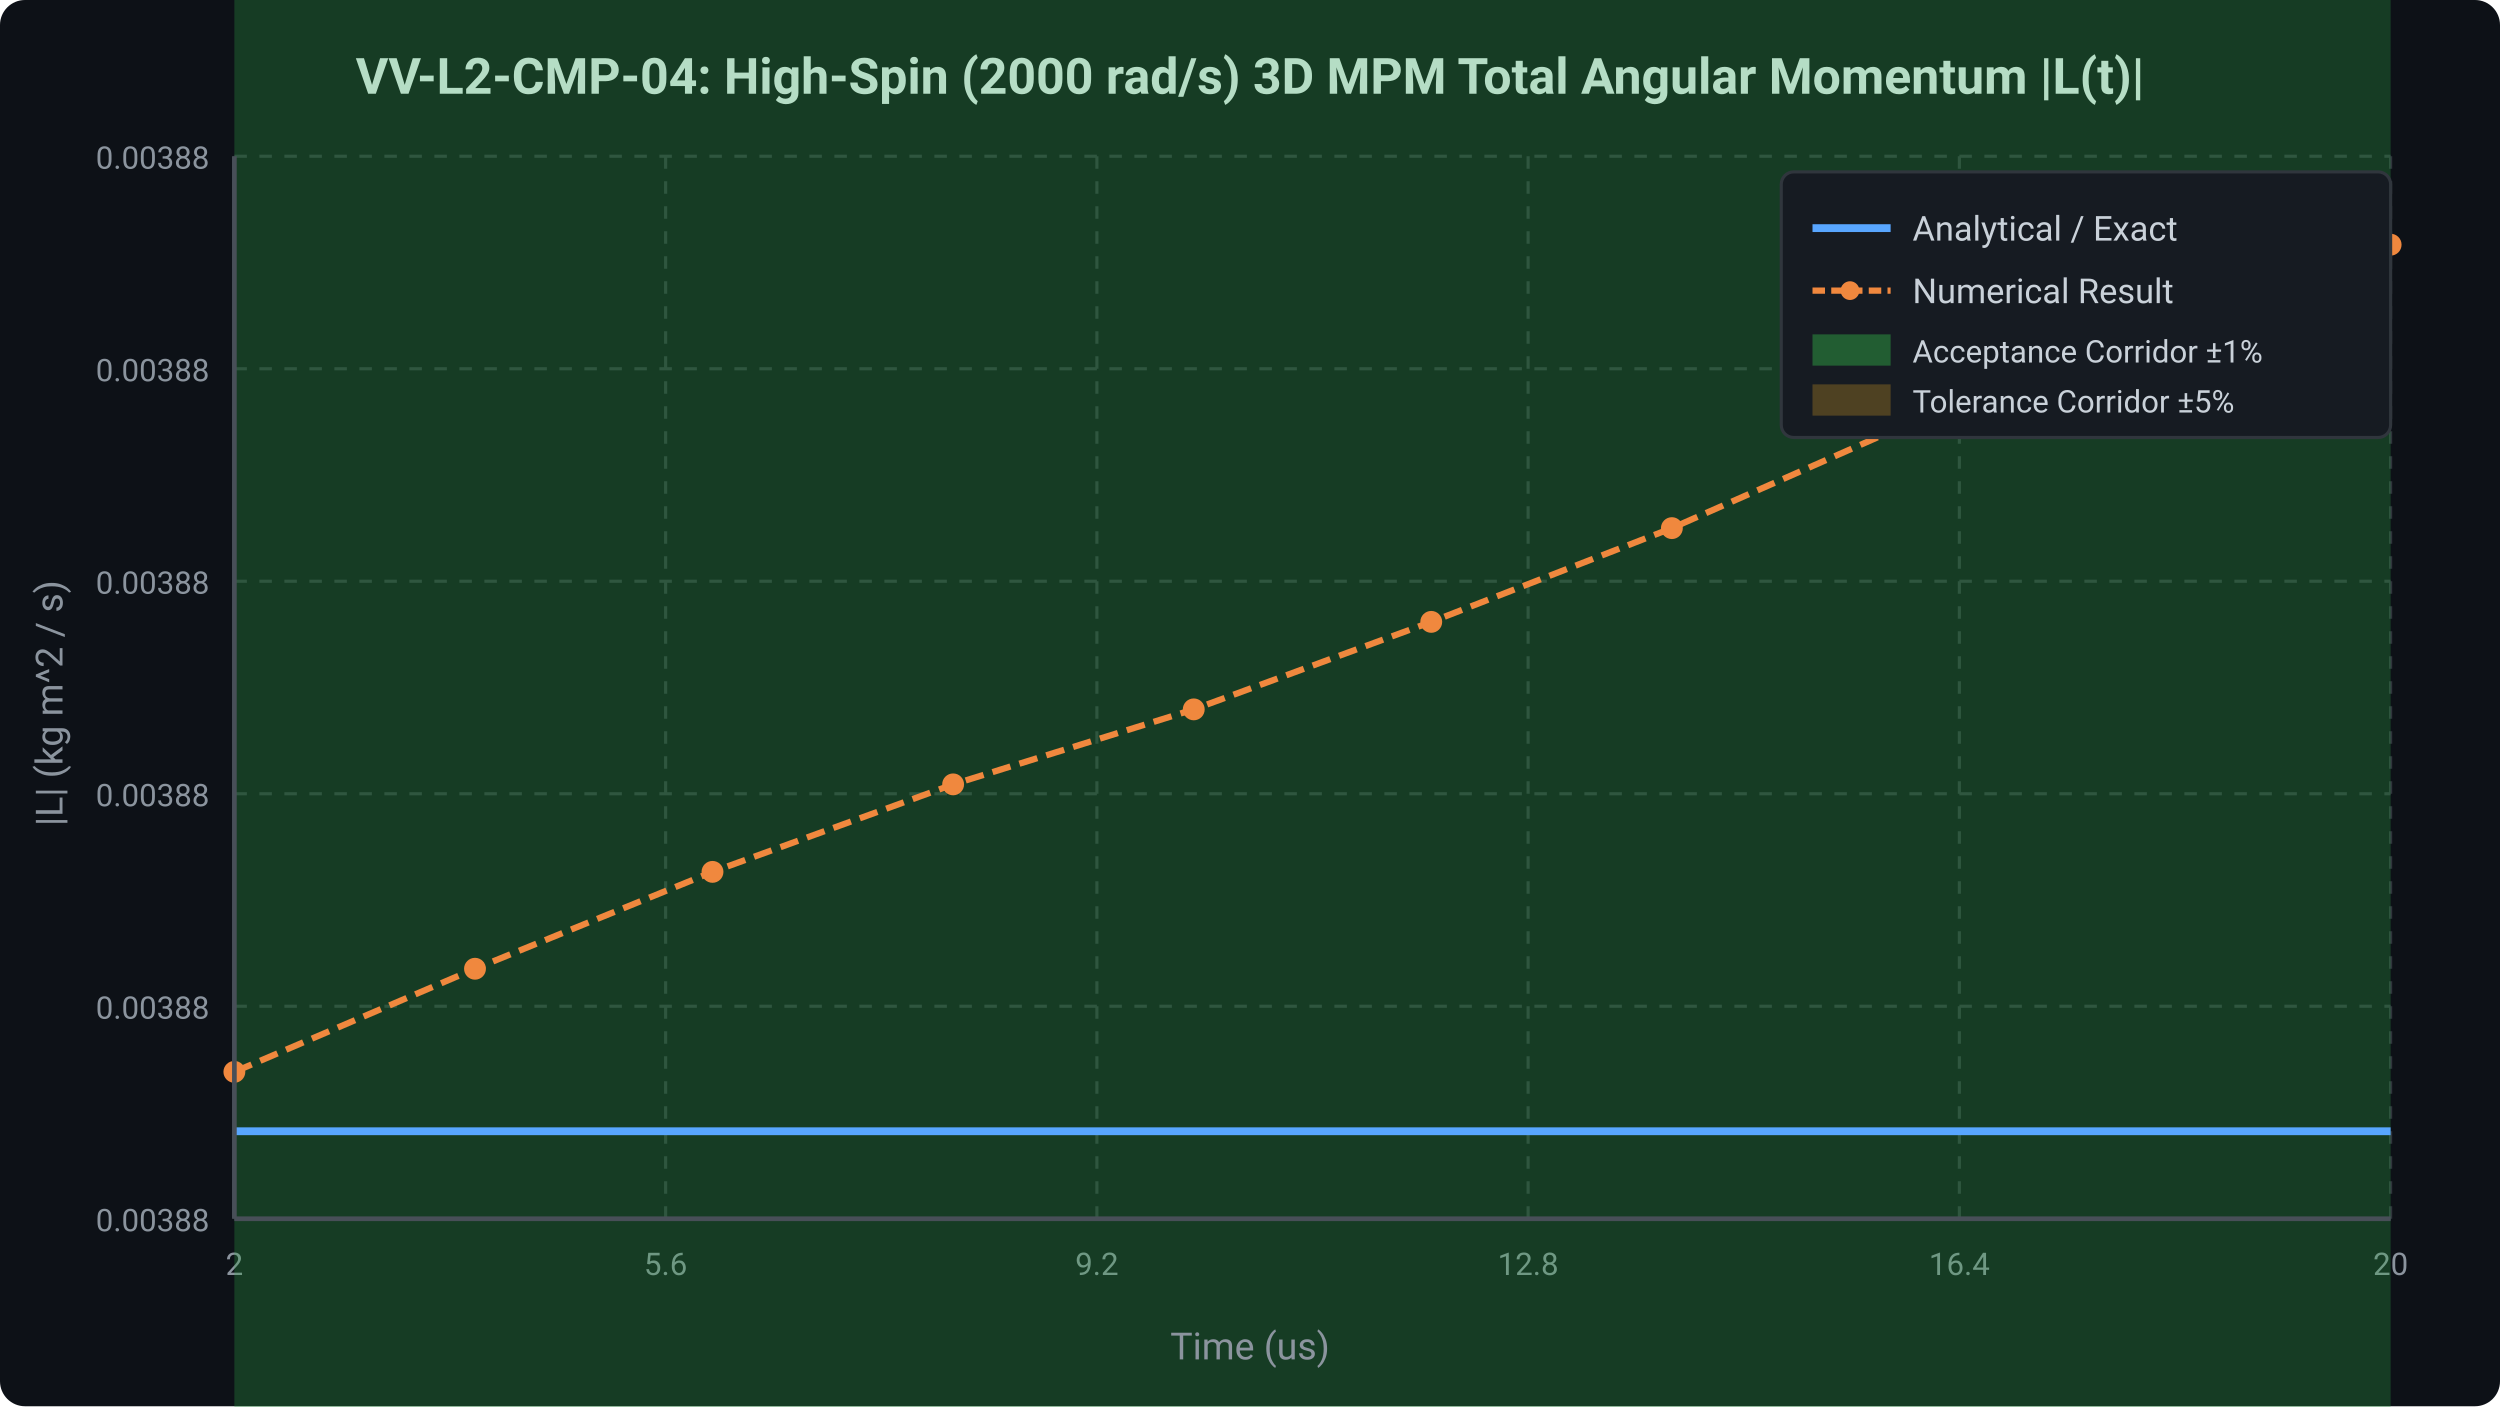
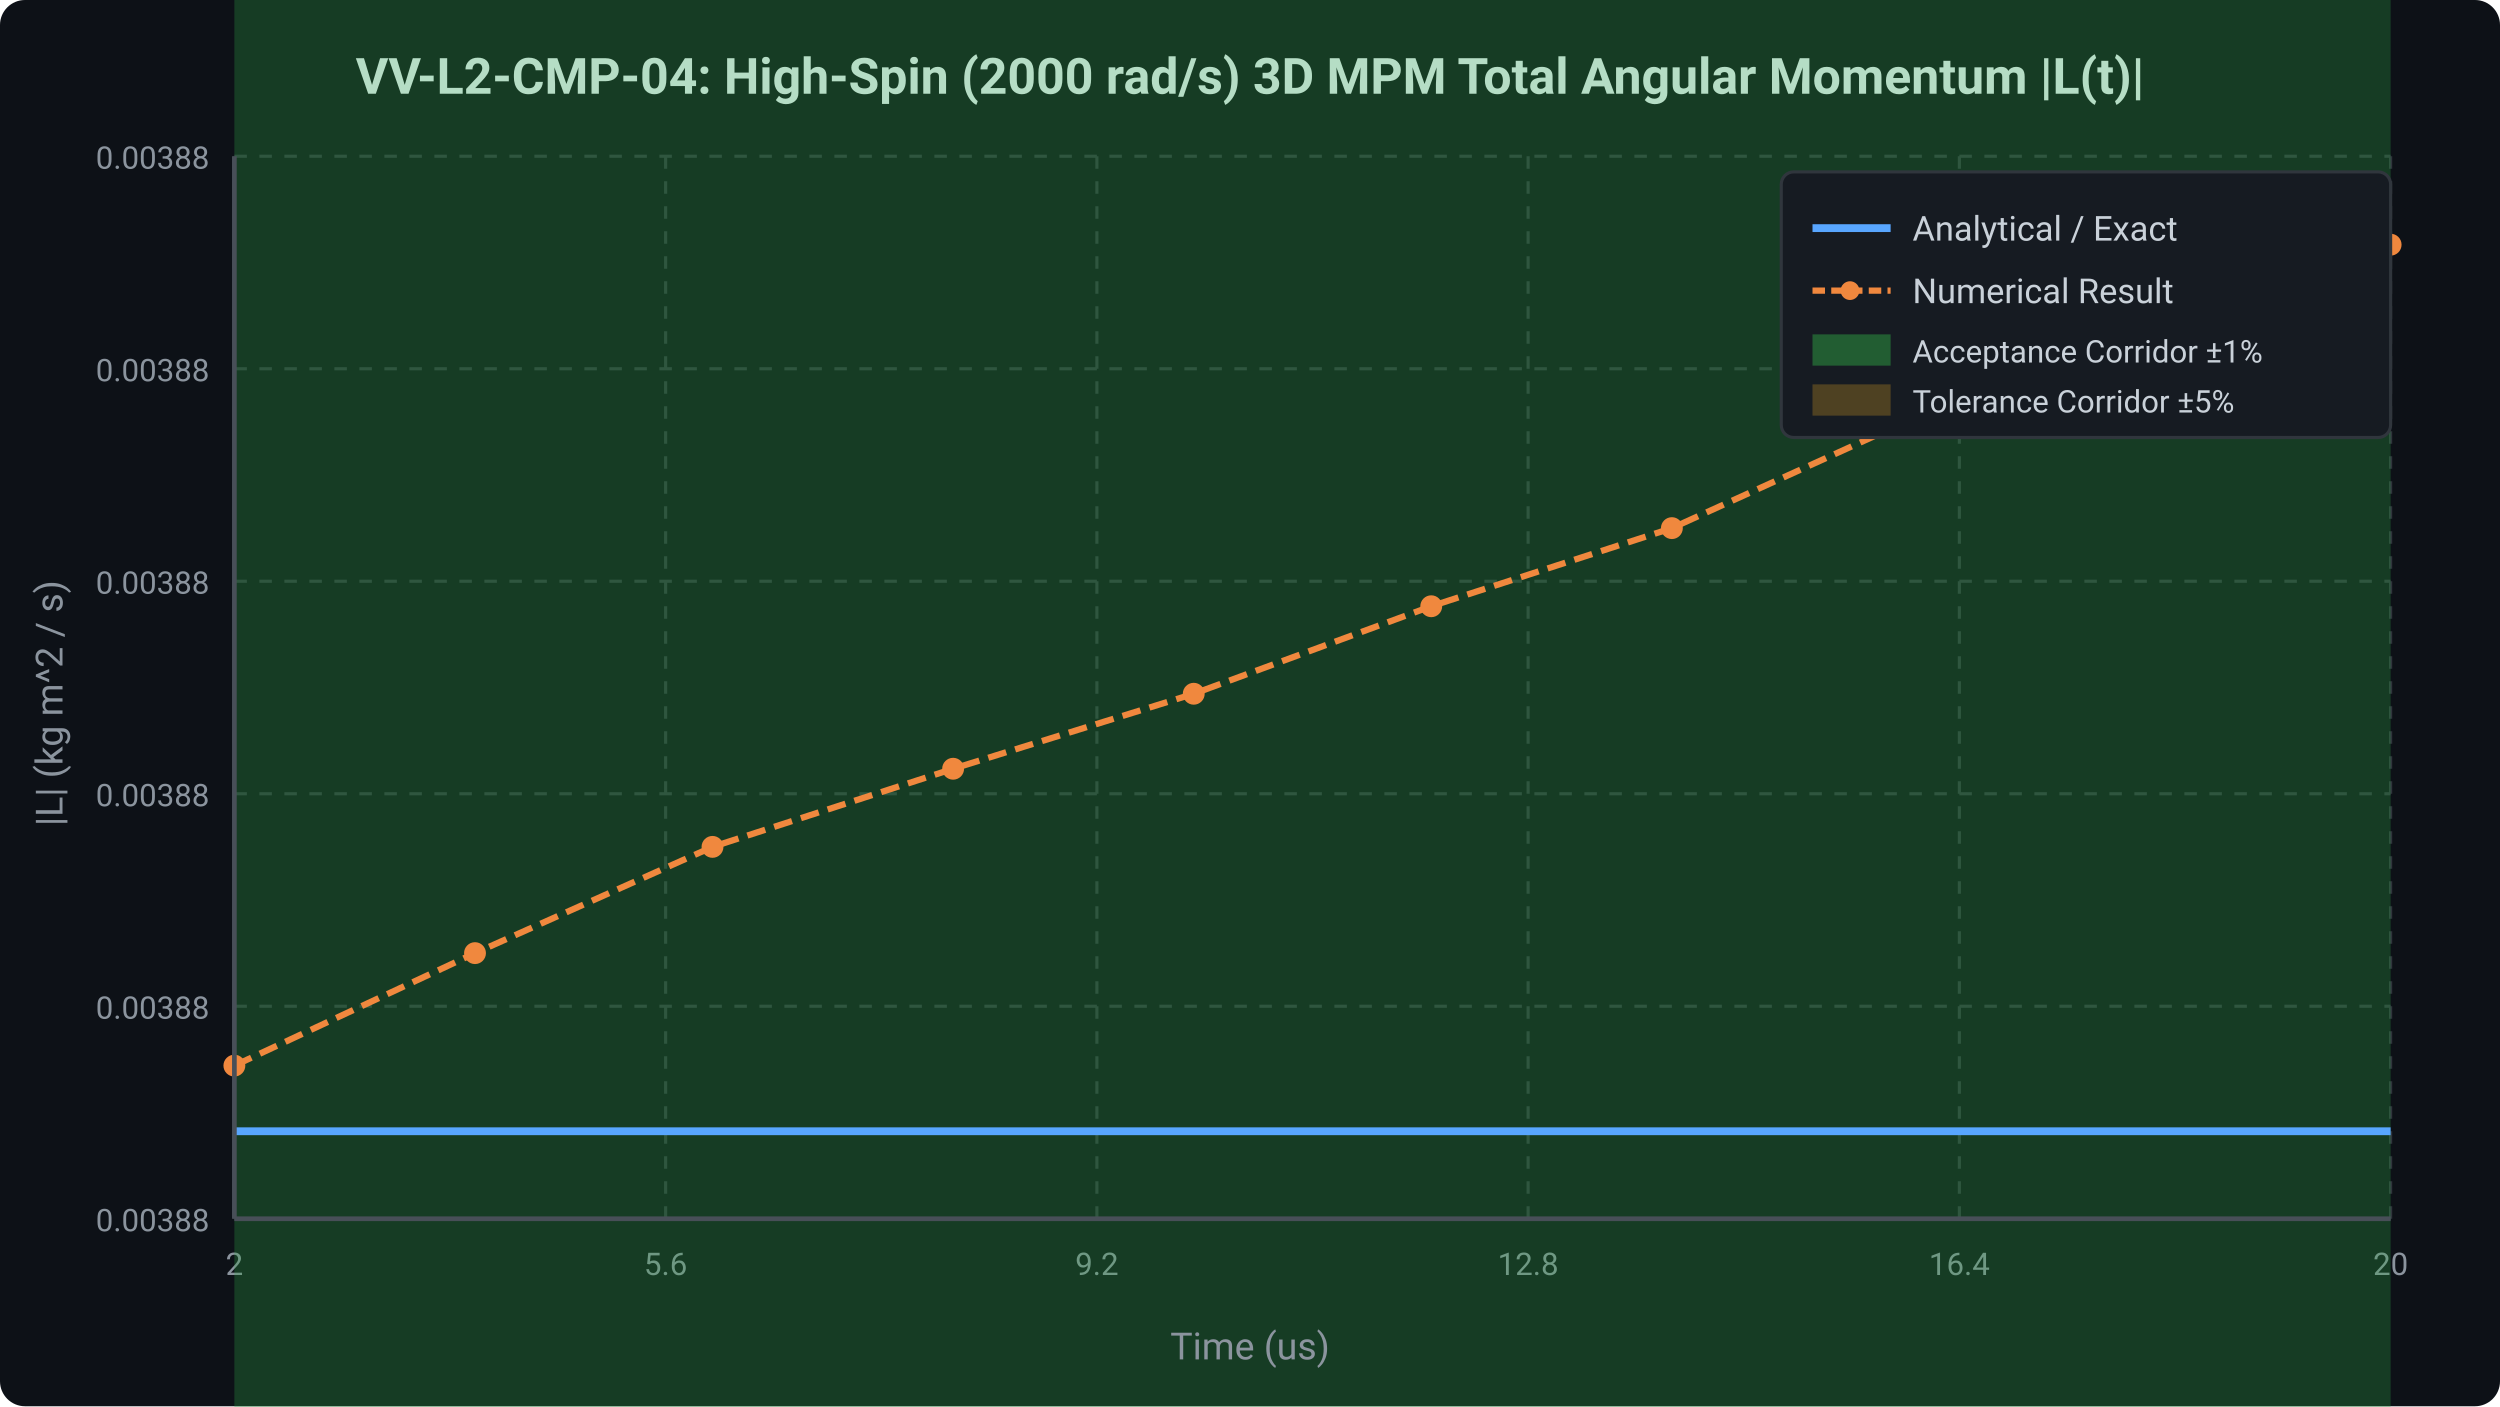
<svg xmlns="http://www.w3.org/2000/svg" viewBox="0 0 800 450" width="800" height="450">
  <style>
    text { font-family: -apple-system, BlinkMacSystemFont, 'Segoe UI', Roboto, Helvetica, Arial, sans-serif; fill: #c9d1d9; }
    .title { font-size: 16px; font-weight: 600; fill: #f0f6fc; }
    .axis-label { font-size: 12px; fill: #8b949e; }
    .tick { font-size: 10px; fill: #8b949e; }
    .grid { stroke: #30363d; stroke-width: 1; stroke-dasharray: 4,4; }
    .axis-line { stroke: #484f58; stroke-width: 1.5; }
    .exact-curve { fill: none; stroke: #58a6ff; stroke-width: 2.5; }
    .num-curve { fill: none; stroke: #f0883e; stroke-width: 2.0; stroke-dasharray: 6,3; }
    .corridor-yellow { fill: rgba(210, 153, 34, 0.18); }
    .corridor-green { fill: rgba(46, 160, 67, 0.30); }
  </style>
  <rect width="800" height="450" fill="#0d1117" rx="8" />
  <text x="400" y="30" text-anchor="middle" class="title">VV-L2-CMP-04: High-Spin (2000 rad/s) 3D MPM Total Angular Momentum |L(t)|</text>
  <line x1="75" y1="390" x2="765" y2="390" class="grid" />
  <text x="67" y="394" text-anchor="end" class="tick">0.00388</text>
  <line x1="75" y1="322" x2="765" y2="322" class="grid" />
  <text x="67" y="326" text-anchor="end" class="tick">0.00388</text>
  <line x1="75" y1="254" x2="765" y2="254" class="grid" />
  <text x="67" y="258" text-anchor="end" class="tick">0.00388</text>
  <line x1="75" y1="186" x2="765" y2="186" class="grid" />
  <text x="67" y="190" text-anchor="end" class="tick">0.00388</text>
  <line x1="75" y1="118" x2="765" y2="118" class="grid" />
  <text x="67" y="122" text-anchor="end" class="tick">0.00388</text>
  <line x1="75" y1="50" x2="765" y2="50" class="grid" />
  <text x="67" y="54" text-anchor="end" class="tick">0.00388</text>
  <line x1="75" y1="50" x2="75" y2="390" class="grid" />
  <text x="75" y="408" text-anchor="middle" class="tick">2</text>
  <line x1="213" y1="50" x2="213" y2="390" class="grid" />
  <text x="213" y="408" text-anchor="middle" class="tick">5.6</text>
  <line x1="351" y1="50" x2="351" y2="390" class="grid" />
  <text x="351" y="408" text-anchor="middle" class="tick">9.2</text>
  <line x1="489" y1="50" x2="489" y2="390" class="grid" />
  <text x="489" y="408" text-anchor="middle" class="tick">12.8</text>
  <line x1="627" y1="50" x2="627" y2="390" class="grid" />
  <text x="627" y="408" text-anchor="middle" class="tick">16.4</text>
  <line x1="765" y1="50" x2="765" y2="390" class="grid" />
  <text x="765" y="408" text-anchor="middle" class="tick">20</text>
-   <path class="corridor-yellow" d="M 75 -4.93e+06 L 152 -4.93e+06 L 228 -4.93e+06 L 305 -4.93e+06 L 382 -4.93e+06 L 458 -4.93e+06 L 535 -4.93e+06 L 612 -4.93e+06 L 688 -4.93e+06 L 765 -4.93e+06 L 765 4.93e+06 L 688 4.93e+06 L 612 4.93e+06 L 535 4.93e+06 L 458 4.93e+06 L 382 4.93e+06 L 305 4.93e+06 L 228 4.93e+06 L 152 4.93e+06 L 75 4.93e+06 Z" />
-   <path class="corridor-green" d="M 75 -9.85e+05 L 152 -9.85e+05 L 228 -9.85e+05 L 305 -9.85e+05 L 382 -9.85e+05 L 458 -9.85e+05 L 535 -9.85e+05 L 612 -9.85e+05 L 688 -9.85e+05 L 765 -9.85e+05 L 765 9.86e+05 L 688 9.86e+05 L 612 9.86e+05 L 535 9.86e+05 L 458 9.86e+05 L 382 9.86e+05 L 305 9.86e+05 L 228 9.86e+05 L 152 9.86e+05 L 75 9.86e+05 Z" />
+   <path class="corridor-yellow" d="M 75 -4.88e+06 L 152 -4.88e+06 L 228 -4.88e+06 L 305 -4.88e+06 L 382 -4.88e+06 L 458 -4.88e+06 L 535 -4.88e+06 L 612 -4.88e+06 L 688 -4.88e+06 L 765 -4.88e+06 L 765 4.88e+06 L 688 4.88e+06 L 612 4.88e+06 L 535 4.88e+06 L 458 4.88e+06 L 382 4.88e+06 L 305 4.88e+06 L 228 4.88e+06 L 152 4.88e+06 L 75 4.88e+06 Z" />
+   <path class="corridor-green" d="M 75 -9.75e+05 L 152 -9.75e+05 L 228 -9.75e+05 L 305 -9.75e+05 L 382 -9.75e+05 L 458 -9.75e+05 L 535 -9.75e+05 L 612 -9.75e+05 L 688 -9.75e+05 L 765 -9.75e+05 L 765 9.75e+05 L 688 9.75e+05 L 612 9.75e+05 L 535 9.75e+05 L 458 9.75e+05 L 382 9.75e+05 L 305 9.75e+05 L 228 9.75e+05 L 152 9.75e+05 L 75 9.75e+05 Z" />
  <path class="exact-curve" d="M 75 362 L 152 362 L 228 362 L 305 362 L 382 362 L 458 362 L 535 362 L 612 362 L 688 362 L 765 362 " />
-   <path class="num-curve" d="M 75 343 L 152 310 L 228 279 L 305 251 L 382 227 L 458 199 L 535 169 L 612 135 L 688 105 L 765 78.3 " />
-   <circle cx="75" cy="343" r="3.5" fill="#f0883e" />
-   <circle cx="152" cy="310" r="3.5" fill="#f0883e" />
-   <circle cx="228" cy="279" r="3.5" fill="#f0883e" />
-   <circle cx="305" cy="251" r="3.5" fill="#f0883e" />
-   <circle cx="382" cy="227" r="3.5" fill="#f0883e" />
-   <circle cx="458" cy="199" r="3.5" fill="#f0883e" />
+   <path class="num-curve" d="M 75 341 L 152 305 L 228 271 L 305 246 L 382 222 L 458 194 L 535 169 L 612 134 L 688 104 L 765 78.3 " />
+   <circle cx="75" cy="341" r="3.5" fill="#f0883e" />
+   <circle cx="152" cy="305" r="3.5" fill="#f0883e" />
+   <circle cx="228" cy="271" r="3.5" fill="#f0883e" />
+   <circle cx="305" cy="246" r="3.5" fill="#f0883e" />
+   <circle cx="382" cy="222" r="3.5" fill="#f0883e" />
+   <circle cx="458" cy="194" r="3.5" fill="#f0883e" />
  <circle cx="535" cy="169" r="3.5" fill="#f0883e" />
-   <circle cx="612" cy="135" r="3.5" fill="#f0883e" />
-   <circle cx="688" cy="105" r="3.5" fill="#f0883e" />
+   <circle cx="612" cy="134" r="3.5" fill="#f0883e" />
+   <circle cx="688" cy="104" r="3.5" fill="#f0883e" />
  <circle cx="765" cy="78.3" r="3.5" fill="#f0883e" />
  <line x1="75" y1="390" x2="765" y2="390" class="axis-line" />
  <line x1="75" y1="50" x2="75" y2="390" class="axis-line" />
  <text x="400" y="435" text-anchor="middle" class="axis-label">Time (us)</text>
  <text x="20" y="225" text-anchor="middle" transform="rotate(-90 20 225)" class="axis-label">|L| (kg m^2 / s)</text>
  <rect x="570" y="55" width="195" height="85" fill="#161b22" stroke="#30363d" rx="4" />
  <line x1="580" y1="73" x2="605" y2="73" stroke="#58a6ff" stroke-width="2.5" />
  <text x="612" y="77" font-size="11">Analytical / Exact</text>
  <line x1="580" y1="93" x2="605" y2="93" stroke="#f0883e" stroke-width="2.0" stroke-dasharray="4,2" />
  <circle cx="592" cy="93" r="3" fill="#f0883e" />
  <text x="612" y="97" font-size="11">Numerical Result</text>
  <rect x="580" y="107" width="25" height="10" fill="rgba(46,160,67,0.5)" />
  <text x="612" y="116" font-size="10">Acceptance Corridor ±1%</text>
  <rect x="580" y="123" width="25" height="10" fill="rgba(210,153,34,0.3)" />
  <text x="612" y="132" font-size="10">Tolerance Corridor ±5%</text>
</svg>
